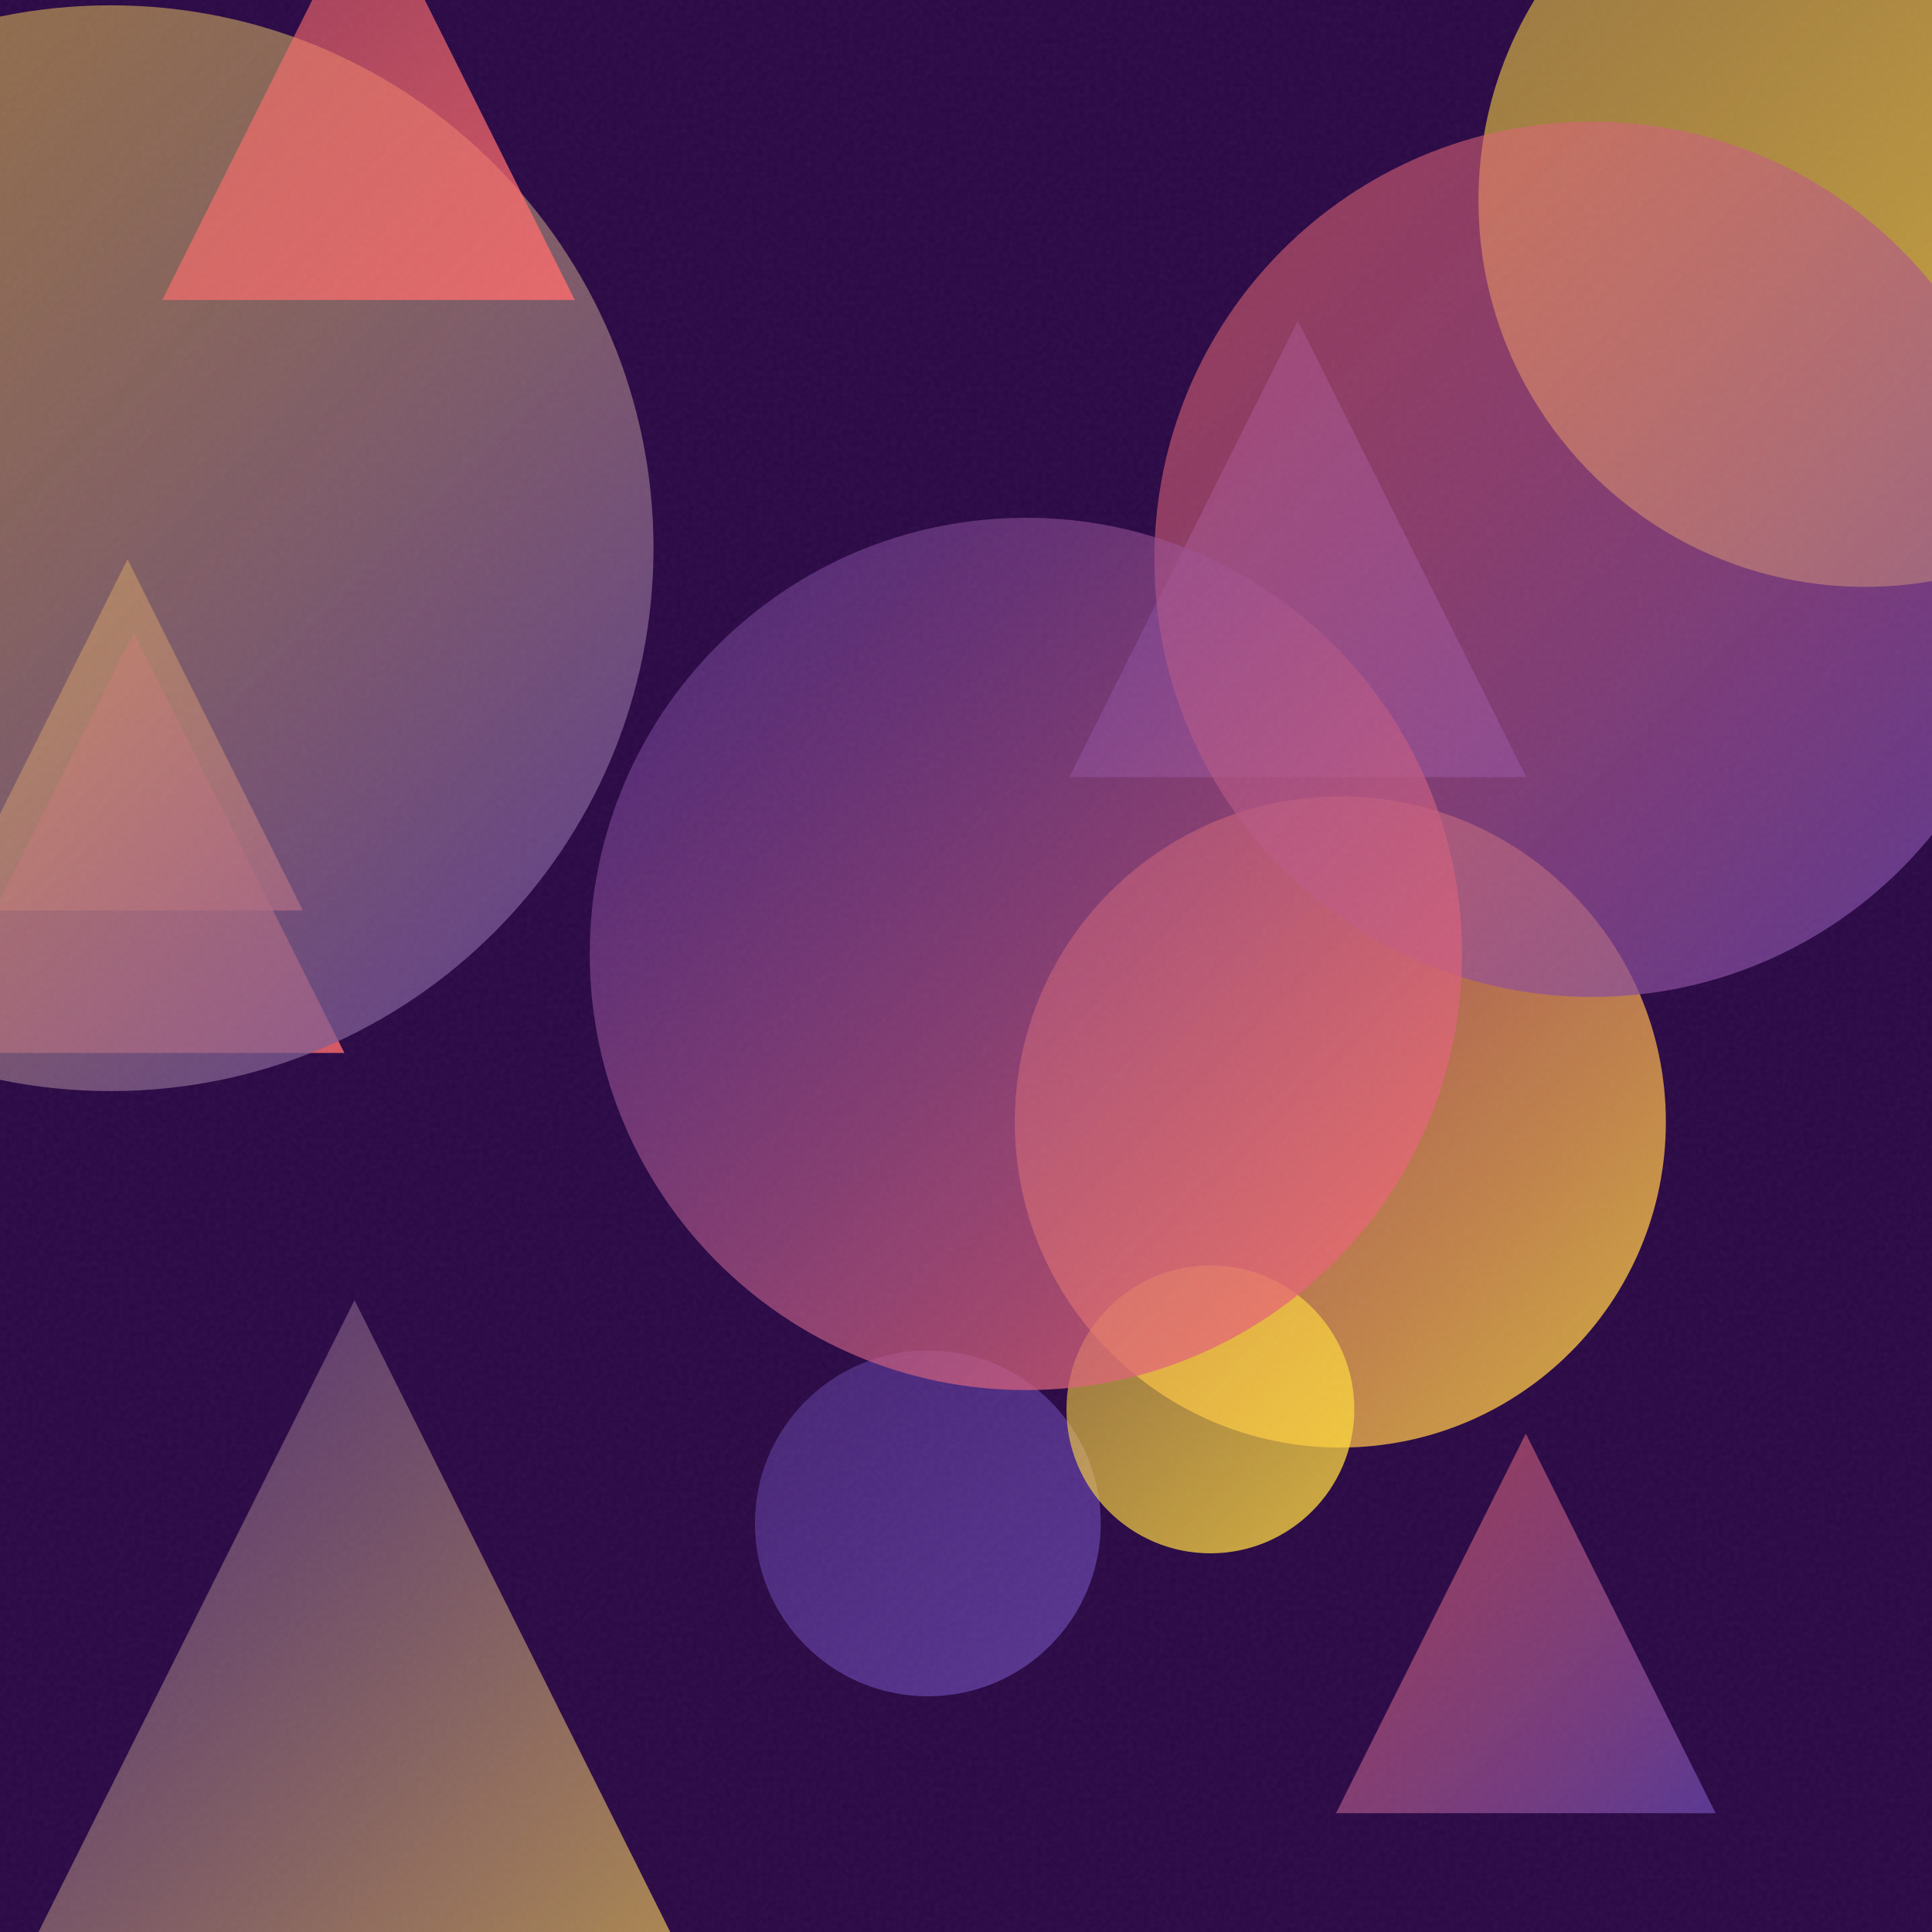
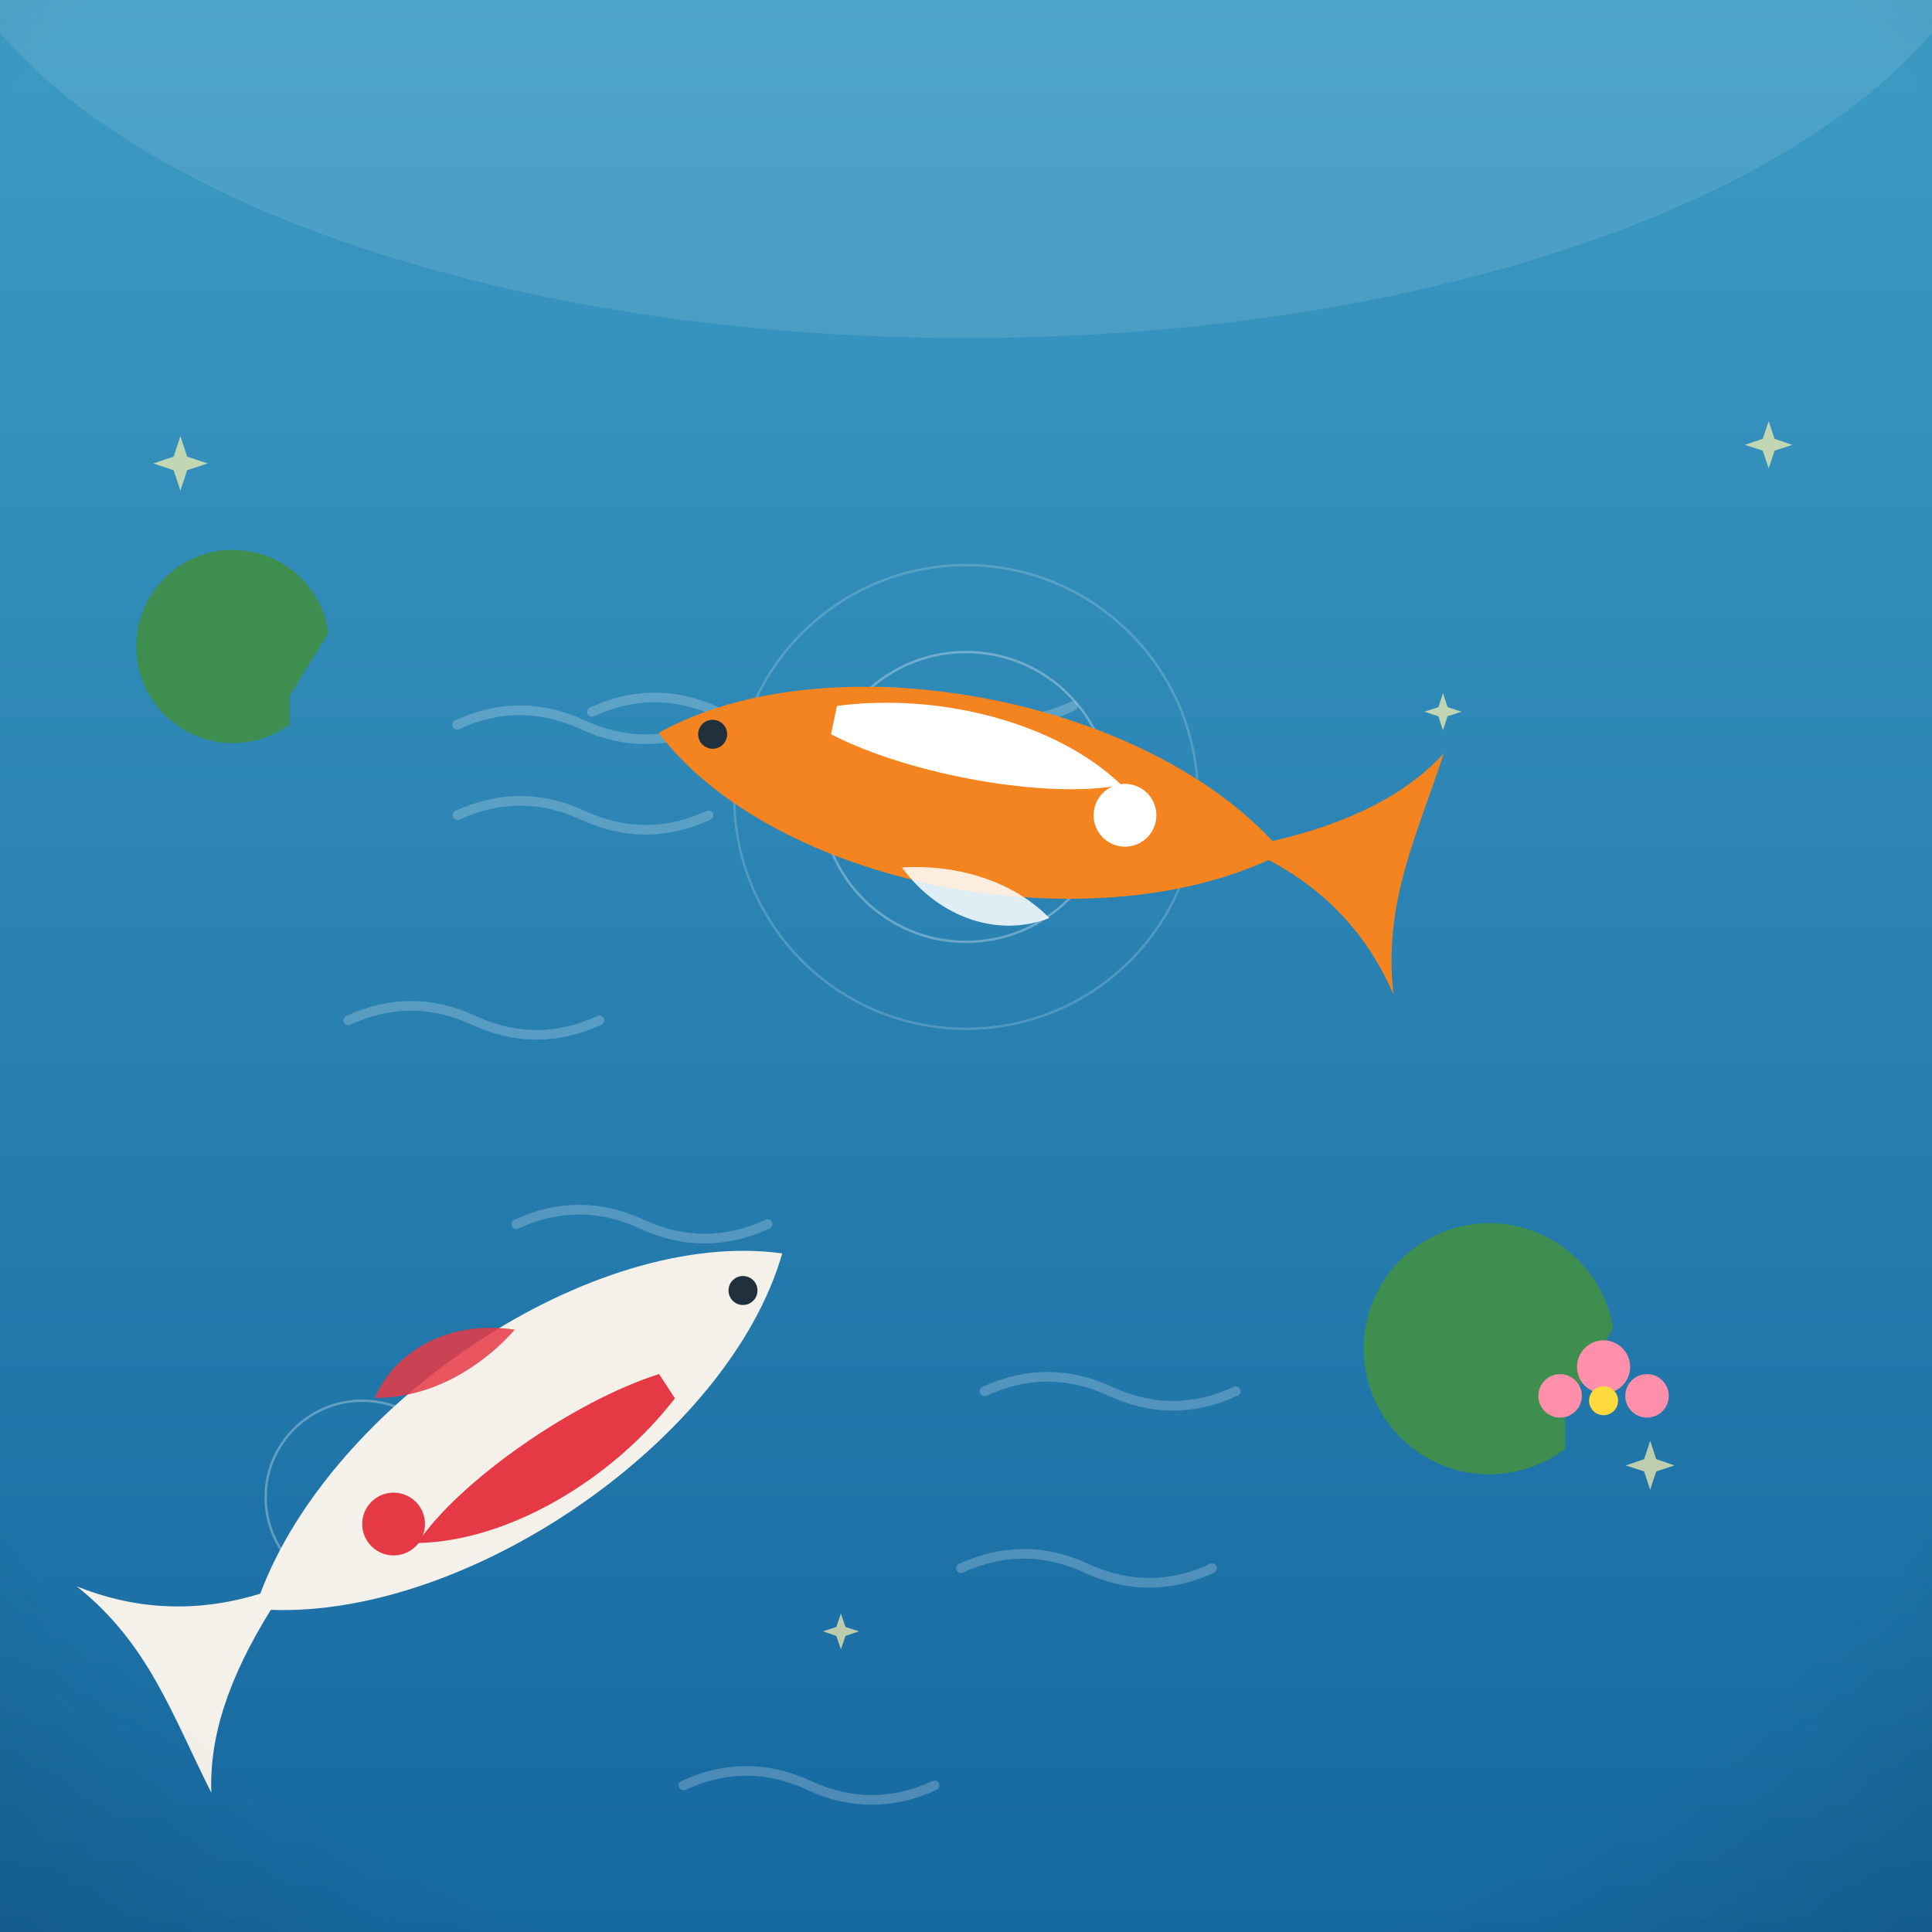
- <svg xmlns="http://www.w3.org/2000/svg" viewBox="0 0 400 400">
+ <svg xmlns="http://www.w3.org/2000/svg" viewBox="0 0 800 800">
  <defs>
-     <linearGradient id="g0" x1="-10.0" y1="115.8" x2="62.7" y2="188.5" gradientUnits="userSpaceOnUse">
-       <stop offset="0" stop-color="#FFD93D" stop-opacity="0.5" />
-       <stop offset="1" stop-color="#FF6B6B" stop-opacity="0.8" />
+     <linearGradient id="sky" x1="0" y1="0" x2="0" y2="1">
+       <stop offset="0" stop-color="#0b1026" />
+       <stop offset="0.55" stop-color="#1d2b53" />
+       <stop offset="1" stop-color="#415a8f" />
    </linearGradient>
-     <linearGradient id="g1" x1="-22.6" y1="269.2" x2="169.3" y2="461.1" gradientUnits="userSpaceOnUse">
-       <stop offset="0" stop-color="#6441A5" stop-opacity="0.5" />
-       <stop offset="1" stop-color="#FFD93D" stop-opacity="0.8" />
+     <radialGradient id="sunG" cx="0.38" cy="0.35" r="0.9">
+       <stop offset="0" stop-color="#fff3b0" />
+       <stop offset="1" stop-color="#ffb703" />
+     </radialGradient>
+     <linearGradient id="ground" x1="0" y1="0" x2="0" y2="1">
+       <stop offset="0" stop-color="#69b06f" />
+       <stop offset="1" stop-color="#3c7a44" />
    </linearGradient>
-     <linearGradient id="g2" x1="-15.8" y1="131.0" x2="71.3" y2="218.0" gradientUnits="userSpaceOnUse">
-       <stop offset="0" stop-color="#FF6B6B" stop-opacity="0.5" />
-       <stop offset="1" stop-color="#FF6B6B" stop-opacity="0.8" />
+     <linearGradient id="sea" x1="0" y1="0" x2="0" y2="1">
+       <stop offset="0" stop-color="#3d9bc4" />
+       <stop offset="1" stop-color="#1668a0" />
    </linearGradient>
-     <linearGradient id="g3" x1="-89.5" y1="1.1" x2="135.2" y2="225.8" gradientUnits="userSpaceOnUse">
-       <stop offset="0" stop-color="#FFD93D" stop-opacity="0.5" />
-       <stop offset="1" stop-color="#6441A5" stop-opacity="0.8" />
+     <linearGradient id="shade" x1="0" y1="0" x2="0" y2="1">
+       <stop offset="0" stop-color="#ffffff" stop-opacity="0.20" />
+       <stop offset="0.5" stop-color="#ffffff" stop-opacity="0" />
+       <stop offset="1" stop-color="#000000" stop-opacity="0.16" />
    </linearGradient>
-     <linearGradient id="g4" x1="156.3" y1="279.6" x2="227.9" y2="351.2" gradientUnits="userSpaceOnUse">
-       <stop offset="0" stop-color="#6441A5" stop-opacity="0.5" />
-       <stop offset="1" stop-color="#6441A5" stop-opacity="0.8" />
-     </linearGradient>
-     <linearGradient id="g5" x1="221.4" y1="66.4" x2="316.0" y2="160.9" gradientUnits="userSpaceOnUse">
-       <stop offset="0" stop-color="#6441A5" stop-opacity="0.5" />
-       <stop offset="1" stop-color="#6441A5" stop-opacity="0.8" />
-     </linearGradient>
-     <linearGradient id="g6" x1="306.1" y1="-38.5" x2="466.1" y2="121.5" gradientUnits="userSpaceOnUse">
-       <stop offset="0" stop-color="#FFD93D" stop-opacity="0.5" />
-       <stop offset="1" stop-color="#FFD93D" stop-opacity="0.8" />
-     </linearGradient>
-     <linearGradient id="g7" x1="210.1" y1="164.9" x2="344.9" y2="299.6" gradientUnits="userSpaceOnUse">
-       <stop offset="0" stop-color="#FF6B6B" stop-opacity="0.5" />
-       <stop offset="1" stop-color="#FFD93D" stop-opacity="0.8" />
-     </linearGradient>
-     <linearGradient id="g8" x1="33.6" y1="-23.3" x2="119.0" y2="62.1" gradientUnits="userSpaceOnUse">
-       <stop offset="0" stop-color="#FF6B6B" stop-opacity="0.5" />
-       <stop offset="1" stop-color="#FF6B6B" stop-opacity="0.8" />
-     </linearGradient>
-     <linearGradient id="g9" x1="276.6" y1="296.8" x2="355.2" y2="375.4" gradientUnits="userSpaceOnUse">
-       <stop offset="0" stop-color="#FF6B6B" stop-opacity="0.5" />
-       <stop offset="1" stop-color="#6441A5" stop-opacity="0.8" />
-     </linearGradient>
-     <linearGradient id="g10" x1="239.0" y1="25.3" x2="420.1" y2="206.4" gradientUnits="userSpaceOnUse">
-       <stop offset="0" stop-color="#FF6B6B" stop-opacity="0.5" />
-       <stop offset="1" stop-color="#6441A5" stop-opacity="0.8" />
-     </linearGradient>
-     <linearGradient id="g11" x1="220.8" y1="262.1" x2="280.4" y2="321.6" gradientUnits="userSpaceOnUse">
-       <stop offset="0" stop-color="#FFD93D" stop-opacity="0.5" />
-       <stop offset="1" stop-color="#FFD93D" stop-opacity="0.8" />
-     </linearGradient>
-     <linearGradient id="g12" x1="122.1" y1="107.2" x2="302.7" y2="287.8" gradientUnits="userSpaceOnUse">
-       <stop offset="0" stop-color="#6441A5" stop-opacity="0.5" />
-       <stop offset="1" stop-color="#FF6B6B" stop-opacity="0.8" />
-     </linearGradient>
-     <filter id="n">
-       <feTurbulence type="fractalNoise" baseFrequency="0.9" numOctaves="2" stitchTiles="stitch" />
-       <feColorMatrix type="saturate" values="0" />
-     </filter>
+     <radialGradient id="vig" cx="0.5" cy="0.42" r="0.85">
+       <stop offset="0.72" stop-color="#000000" stop-opacity="0" />
+       <stop offset="1" stop-color="#000000" stop-opacity="0.20" />
+     </radialGradient>
  </defs>
-   <rect width="400" height="400" fill="#2a0845" />
-   <path d="M 26.4 115.8 L 62.7 188.5 L -10.0 188.5 Z" fill="url(#g0)" />
-   <path d="M 73.4 269.2 L 169.3 461.1 L -22.6 461.1 Z" fill="url(#g1)" />
-   <path d="M 27.7 131.0 L 71.3 218.0 L -15.8 218.0 Z" fill="url(#g2)" />
-   <circle cx="22.9" cy="113.5" r="112.4" fill="url(#g3)" />
-   <circle cx="192.1" cy="315.4" r="35.8" fill="url(#g4)" />
-   <path d="M 268.7 66.4 L 316.0 160.9 L 221.4 160.9 Z" fill="url(#g5)" />
-   <circle cx="386.1" cy="41.5" r="80.0" fill="url(#g6)" />
-   <circle cx="277.5" cy="232.3" r="67.4" fill="url(#g7)" />
-   <path d="M 76.3 -23.3 L 119.0 62.1 L 33.6 62.1 Z" fill="url(#g8)" />
-   <path d="M 315.9 296.8 L 355.2 375.4 L 276.6 375.4 Z" fill="url(#g9)" />
-   <circle cx="329.6" cy="115.8" r="90.6" fill="url(#g10)" />
-   <circle cx="250.6" cy="291.8" r="29.8" fill="url(#g11)" />
-   <circle cx="212.4" cy="197.5" r="90.3" fill="url(#g12)" />
-   <rect width="400" height="400" filter="url(#n)" opacity="0.05" />
+   <rect width="800" height="800" fill="url(#sea)" />
+   <ellipse cx="400" cy="-60" rx="430" ry="200" fill="#ffffff" opacity="0.10" />
+   <path d="M 397.9 649.4 q 26 -12 52 0 q 26 12 52 0" fill="none" stroke="#ffffff" stroke-width="4" stroke-linecap="round" opacity="0.22" />
+   <path d="M 407.7 576.1 q 26 -12 52 0 q 26 12 52 0" fill="none" stroke="#ffffff" stroke-width="4" stroke-linecap="round" opacity="0.22" />
+   <path d="M 189.4 337.6 q 26 -12 52 0 q 26 12 52 0" fill="none" stroke="#ffffff" stroke-width="4" stroke-linecap="round" opacity="0.22" />
+   <path d="M 213.8 506.9 q 26 -12 52 0 q 26 12 52 0" fill="none" stroke="#ffffff" stroke-width="4" stroke-linecap="round" opacity="0.22" />
+   <path d="M 340.2 292.4 q 26 -12 52 0 q 26 12 52 0" fill="none" stroke="#ffffff" stroke-width="4" stroke-linecap="round" opacity="0.22" />
+   <path d="M 189.3 300.1 q 26 -12 52 0 q 26 12 52 0" fill="none" stroke="#ffffff" stroke-width="4" stroke-linecap="round" opacity="0.22" />
+   <path d="M 245.1 294.8 q 26 -12 52 0 q 26 12 52 0" fill="none" stroke="#ffffff" stroke-width="4" stroke-linecap="round" opacity="0.22" />
+   <path d="M 144.2 422.5 q 26 -12 52 0 q 26 12 52 0" fill="none" stroke="#ffffff" stroke-width="4" stroke-linecap="round" opacity="0.22" />
+   <path d="M 283 739.3 q 26 -12 52 0 q 26 12 52 0" fill="none" stroke="#ffffff" stroke-width="4" stroke-linecap="round" opacity="0.22" />
+   <path d="M 597.5 287 L 599.4 292.8 L 605.2 294.7 L 599.4 296.6 L 597.5 302.4 L 595.6 296.6 L 589.8 294.7 L 595.6 292.8 Z" fill="#fff3b0" opacity="0.7" />
+   <path d="M 74.7 180.6 L 77.5 189.1 L 86 191.9 L 77.5 194.7 L 74.7 203.2 L 71.9 194.7 L 63.4 191.9 L 71.9 189.1 Z" fill="#fff3b0" opacity="0.7" />
+   <path d="M 348.2 668.1 L 350.1 673.7 L 355.7 675.5 L 350.1 677.4 L 348.2 683 L 346.3 677.4 L 340.7 675.5 L 346.3 673.7 Z" fill="#fff3b0" opacity="0.7" />
+   <path d="M 732.4 174.4 L 734.8 181.7 L 742.2 184.2 L 734.8 186.6 L 732.4 194 L 729.9 186.6 L 722.5 184.2 L 729.9 181.7 Z" fill="#fff3b0" opacity="0.7" />
+   <path d="M 683.3 596.6 L 685.8 604.2 L 693.4 606.8 L 685.8 609.3 L 683.3 616.9 L 680.8 609.3 L 673.2 606.8 L 680.8 604.2 Z" fill="#fff3b0" opacity="0.7" />
+   <g transform="translate(400 0) scale(1 1) translate(-400 0)">
+     <g fill="none" stroke="#ffffff" opacity="0.3">
+       <circle cx="400" cy="330" r="60" />
+       <circle cx="400" cy="330" r="96" opacity="0.6" />
+       <circle cx="150" cy="620" r="40" />
+     </g>
+     <g transform="translate(400 330) rotate(11.77315)">
+       <path d="M -130 0 C -70 -52 60 -56 128 -8 C 158 -22 178 -38 190 -58 C 186 -22 178 8 190 44 C 176 24 156 8 128 0 C 60 50 -70 52 -130 0 Z" fill="#f4841f" />
+       <path d="M -60 -26 C -20 -40 30 -38 62 -18 C 34 -6 -24 -4 -60 -14 Z" fill="#ffffff" />
+       <circle cx="66" cy="-6" r="13" fill="#ffffff" />
+       <circle cx="-108" cy="-4" r="6" fill="#20303c" />
+       <path d="M -20 34 C 0 52 26 54 44 42 C 26 30 2 28 -20 34 Z" fill="#ffffff" opacity="0.85" />
+     </g>
+     <g transform="translate(215 590) rotate(146.9002)">
+       <path d="M -130 0 C -70 -52 60 -56 128 -8 C 158 -22 178 -38 190 -58 C 186 -22 178 8 190 44 C 176 24 156 8 128 0 C 60 50 -70 52 -130 0 Z" fill="#f4f1ea" />
+       <path d="M -60 -26 C -20 -40 30 -38 62 -18 C 34 -6 -24 -4 -60 -14 Z" fill="#e63946" />
+       <circle cx="66" cy="-6" r="13" fill="#e63946" />
+       <circle cx="-108" cy="-4" r="6" fill="#20303c" />
+       <path d="M -20 34 C 0 52 26 54 44 42 C 26 30 2 28 -20 34 Z" fill="#e63946" opacity="0.85" />
+     </g>
+     <g fill="#3e8e4f">
+       <path d="M648 600 a52 52 0 1 1 20 -50 l -20 34 Z" />
+       <path d="M120 300 a40 40 0 1 1 16 -38 l -16 26 Z" />
+     </g>
+     <g fill="#ff8fab">
+       <circle cx="664" cy="566" r="11" />
+       <circle cx="646" cy="578" r="9" />
+       <circle cx="682" cy="578" r="9" />
+       <circle cx="664" cy="580" r="6" fill="#ffd93d" />
+     </g>
+   </g>
+   <rect width="800" height="800" fill="url(#vig)" />
</svg>
